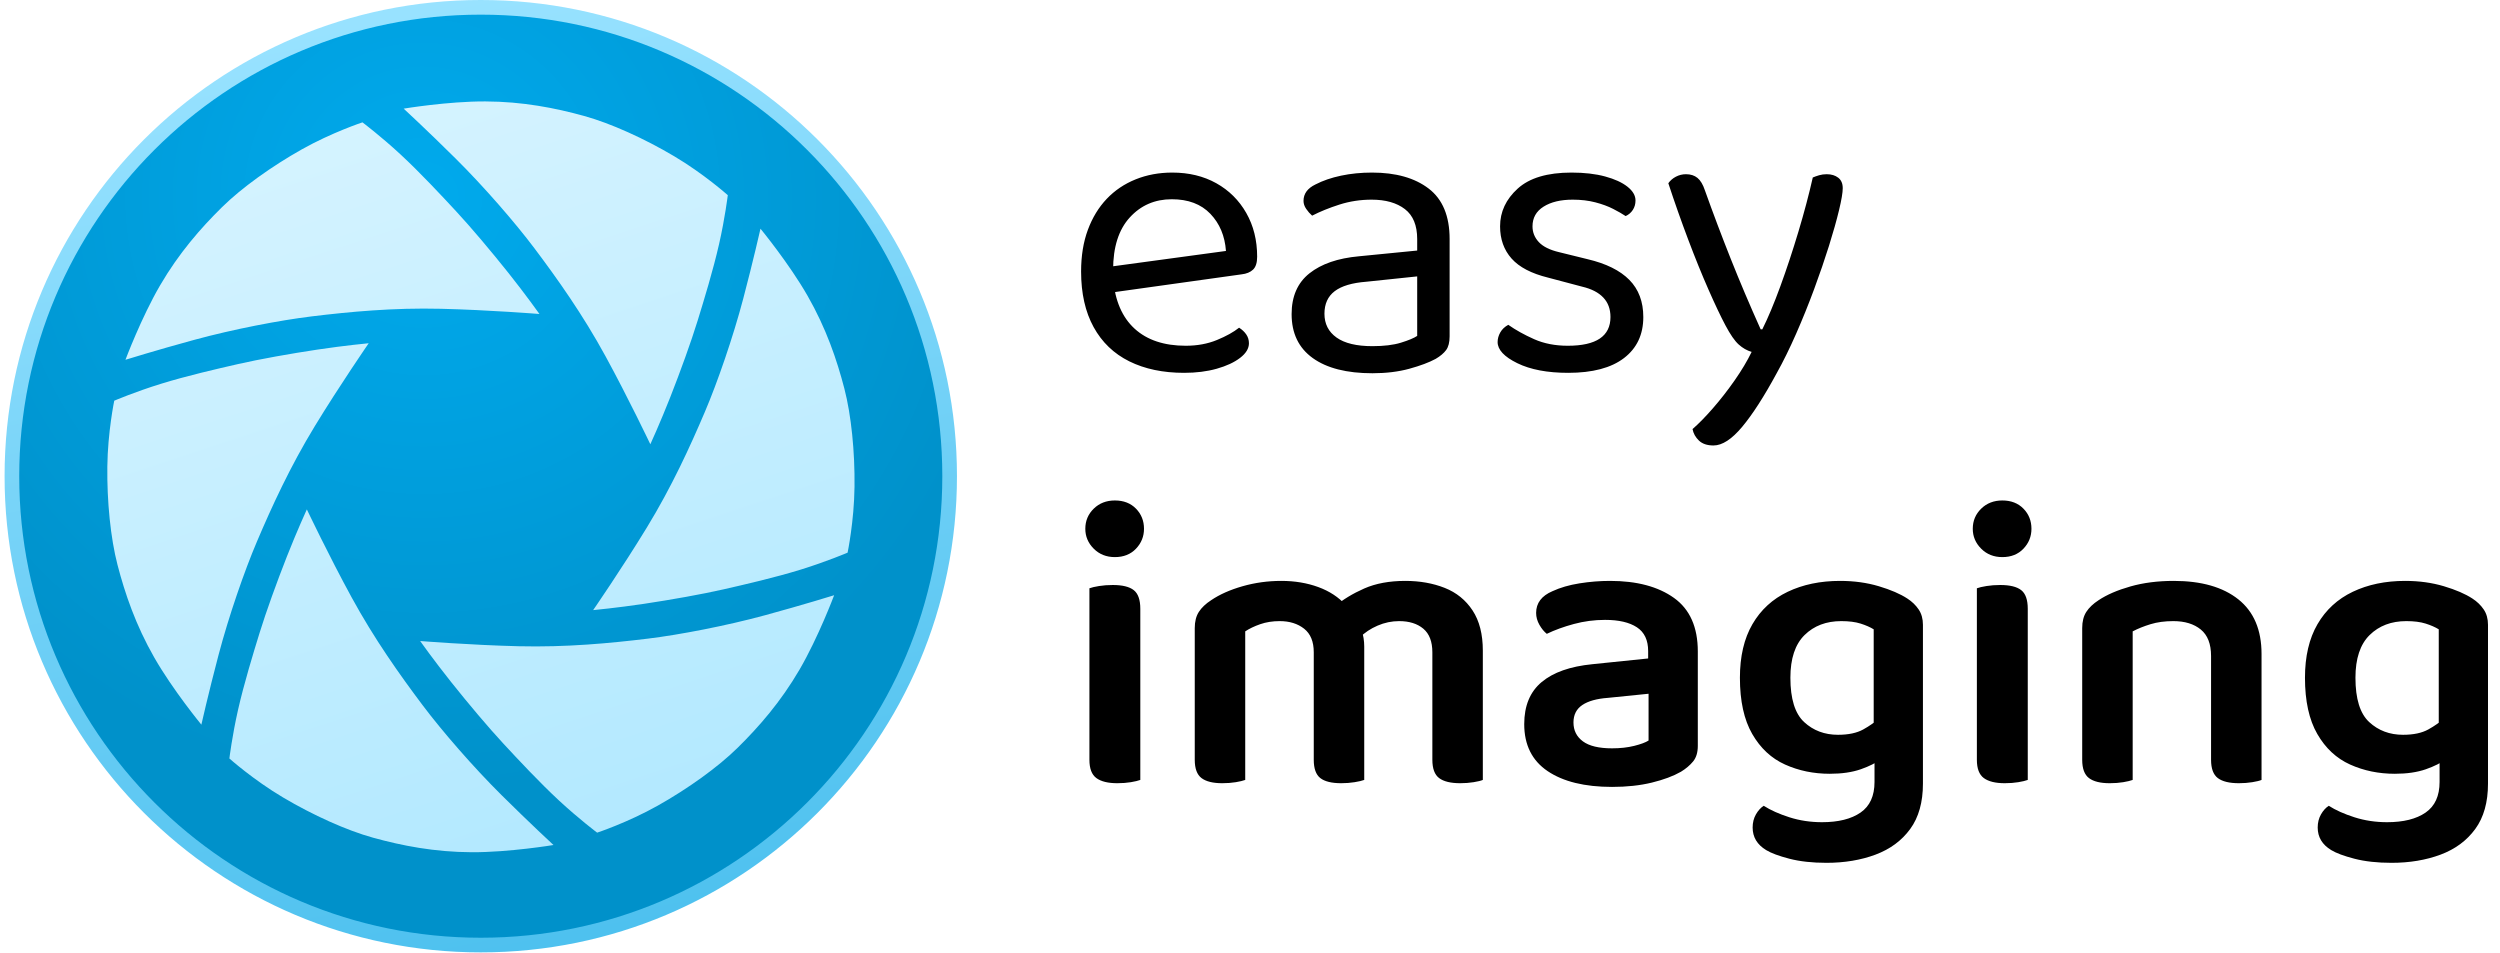
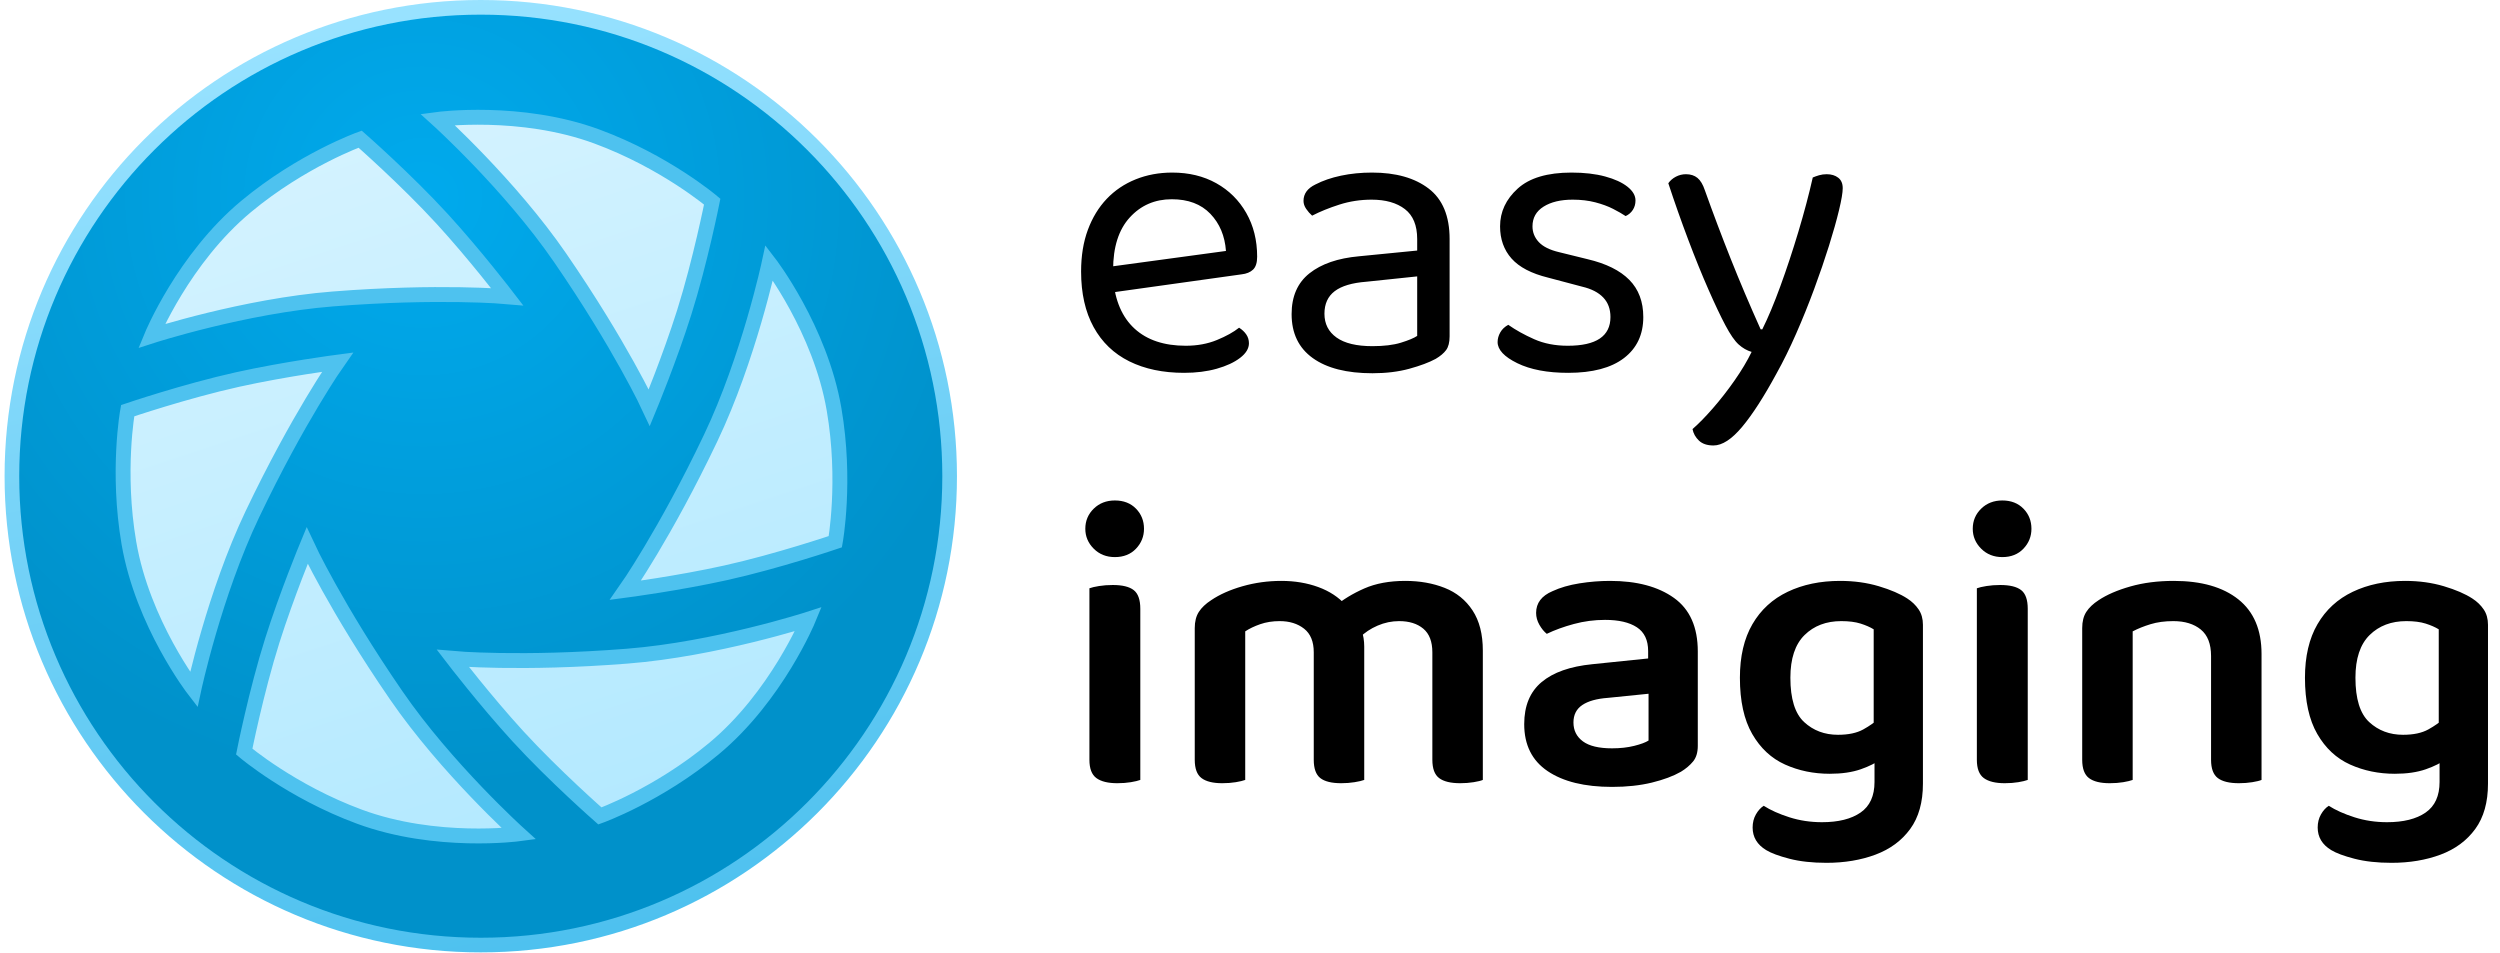
- <svg xmlns="http://www.w3.org/2000/svg" xmlns:ns1="https://boxy-svg.com" viewBox="0 0 170 65" height="48px" width="126px">
+ <svg xmlns="http://www.w3.org/2000/svg" xmlns:ns1="https://boxy-svg.com" viewBox="0 0 170 65" width="126px" height="48px">
  <defs>
    <ns1:grid x="0" y="0" width="190" height="80" />
    <radialGradient id="gradient-6" gradientUnits="userSpaceOnUse" cx="152.286" cy="126.898" r="330" gradientTransform="matrix(0.638467, -1.091841, 1.097297, 0.641658, 52.65612, 215.4018)">
      <stop offset="0" style="stop-color: rgb(0, 170, 237);" />
      <stop offset="1" style="stop-color: rgb(0, 145, 202);" />
    </radialGradient>
    <linearGradient id="gradient-7" gradientUnits="userSpaceOnUse" x1="330" y1="0" x2="330" y2="660" gradientTransform="matrix(0.980745, -0.195296, 0.195753, 0.983035, -58.73431, 67.66556)">
      <stop offset="0" style="stop-color: rgb(152, 226, 255);" />
      <stop offset="1" style="stop-color: rgb(78, 193, 239);" />
    </linearGradient>
-     <linearGradient gradientUnits="userSpaceOnUse" x1="330.905" y1="39.833" x2="330.905" y2="619.809" id="gradient-0" gradientTransform="matrix(0.864946, -0.286448, 0.284727, 0.859748, -50.80926, 138.1604)">
+     <linearGradient gradientUnits="userSpaceOnUse" x1="330.905" y1="39.833" x2="330.905" y2="619.809" id="gradient-14" gradientTransform="matrix(0.864946, -0.286448, 0.284727, 0.859748, 77.34318, 41.39827)">
      <stop offset="0" style="stop-color: rgb(212, 243, 255);" />
      <stop offset="1" style="stop-color: rgb(179, 233, 255);" />
    </linearGradient>
  </defs>
  <g transform="matrix(1, 0, 0, 1, -10.1, -7.500001)">
    <g transform="matrix(0.09697, 0, 0, 0.09697, 10.60689, 8.294015)">
      <circle style="paint-order: fill; stroke-width: 10.312px; fill: url(&quot;#gradient-6&quot;); stroke: url(&quot;#gradient-7&quot;);" cx="329.929" cy="326.968" r="330">
        </circle>
-       <path style="stroke-width: 10.476px; fill: url(&quot;#gradient-0&quot;);" d="M 275.669 68.276 C 275.669 68.276 306.801 63.093 333.139 63.195 C 359.477 63.295 382.469 67.845 402.663 73.425 C 421.352 78.589 445.069 89.326 466.04 101.764 C 487.01 114.204 503.788 129.183 503.788 129.183 C 503.788 129.183 501.859 145.085 497.663 163.553 C 493.468 182.03 487.01 203.073 482.549 217.546 C 477.963 232.413 470.443 253.207 463.318 271.311 C 456.191 289.411 449.272 304.499 449.272 304.499 C 449.272 304.499 433.891 272.148 417.786 242.637 C 401.683 213.121 383.815 188.007 367.68 166.543 C 354.208 148.613 332.128 123.131 312.185 103.353 C 292.244 83.573 275.669 68.276 275.669 68.276 Z M 79.852 245.036 C 79.852 245.036 90.926 215.484 104.183 192.725 C 117.439 169.967 132.876 152.328 147.803 137.633 C 161.621 124.026 182.777 108.856 204.037 96.914 C 225.294 84.973 246.656 77.932 246.656 77.932 C 246.656 77.932 259.459 87.556 273.359 100.424 C 287.261 113.294 302.258 129.408 312.558 140.509 C 323.143 151.913 337.39 168.823 349.506 184.043 C 361.618 199.266 371.227 212.804 371.227 212.804 C 371.227 212.804 335.518 209.95 301.908 209.139 C 268.298 208.327 237.61 211.245 210.957 214.484 C 188.692 217.188 155.583 223.569 128.483 230.949 C 101.385 238.331 79.852 245.036 79.852 245.036 Z M 526.797 152.772 C 526.797 152.772 546.855 177.14 559.936 200.002 C 573.019 222.86 580.575 245.048 585.84 265.323 C 590.709 284.095 593.274 310 592.984 334.382 C 592.697 358.762 588.113 380.784 588.113 380.784 C 588.113 380.784 573.378 387.059 555.285 392.663 C 537.188 398.267 515.733 403.197 500.971 406.568 C 485.801 410.032 464.034 413.916 444.792 416.799 C 425.554 419.675 409.025 421.228 409.025 421.228 C 409.025 421.228 429.352 391.729 446.859 363.03 C 464.367 334.326 477.184 306.295 487.705 281.59 C 496.497 260.958 507.524 229.094 514.683 201.936 C 521.839 174.774 526.797 152.772 526.797 152.772 Z M 578.637 410.749 C 578.637 410.749 567.562 440.3 554.306 463.06 C 541.05 485.818 525.612 503.458 510.684 518.152 C 496.865 531.758 475.711 546.929 454.452 558.871 C 433.195 570.811 411.833 577.854 411.833 577.854 C 411.833 577.854 399.028 568.23 385.128 555.362 C 371.227 542.491 356.23 526.377 345.93 515.276 C 335.346 503.872 321.099 486.963 308.982 471.742 C 296.869 456.518 287.261 442.981 287.261 442.981 C 287.261 442.981 322.97 445.835 356.581 446.647 C 390.19 447.457 420.878 444.54 447.532 441.302 C 469.797 438.597 502.904 432.217 530.005 424.836 C 557.103 417.454 578.637 410.749 578.637 410.749 Z M 381.112 586.553 C 381.112 586.553 349.985 591.736 323.646 591.633 C 297.308 591.535 274.315 586.984 254.123 581.405 C 235.433 576.239 211.714 565.504 190.744 553.064 C 169.775 540.625 152.996 525.647 152.996 525.647 C 152.996 525.647 154.927 509.744 159.121 491.275 C 163.316 472.8 169.775 451.757 174.237 437.285 C 178.823 422.417 186.343 401.621 193.466 383.519 C 200.594 365.419 207.514 350.33 207.514 350.33 C 207.514 350.33 222.894 382.682 238.999 412.193 C 255.1 441.706 272.97 466.821 289.104 488.286 C 302.576 506.216 324.658 531.699 344.599 551.477 C 364.541 571.256 381.112 586.553 381.112 586.553 Z M 133.274 501.846 C 133.274 501.846 113.219 477.479 100.139 454.618 C 87.057 431.758 79.501 409.57 74.237 389.296 C 69.366 370.524 66.803 344.617 67.092 320.237 C 67.381 295.855 71.962 273.835 71.962 273.835 C 71.962 273.835 86.699 267.557 104.792 261.956 C 122.889 256.349 144.343 251.421 159.105 248.051 C 174.275 244.587 196.043 240.703 215.282 237.82 C 234.522 234.942 251.053 233.391 251.053 233.391 C 251.053 233.391 230.724 262.889 213.217 291.588 C 195.71 320.293 182.892 348.324 172.371 373.028 C 163.58 393.661 152.551 425.525 145.393 452.682 C 138.236 479.844 133.274 501.846 133.274 501.846 Z" />
+       <g transform="matrix(1, 0, 0, 1, -128.2619, 96.53626)">
+         <path style="stroke-width: 10.476px; fill: url(&quot;#gradient-14&quot;); stroke: rgb(78, 194, 239);" d="M 427.78 -20.675 C 427.78 -20.675 486.102 -28.502 539.938 -8.636 C 587.981 9.093 621.081 37.184 621.081 37.184 C 621.081 37.184 612.73 79.188 601.386 115.158 C 591.155 147.6 576.814 182.2 576.814 182.2 C 576.814 182.2 556.669 138.712 514.104 76.797 C 478.741 25.358 427.78 -20.675 427.78 -20.675 Z M 661.192 80.214 C 661.192 80.214 697.131 126.809 706.844 183.365 C 715.512 233.836 707.735 276.547 707.735 276.547 C 707.735 276.547 667.183 290.317 630.36 298.478 C 597.148 305.838 560.013 310.719 560.013 310.719 C 560.013 310.719 587.603 271.529 619.94 203.709 C 646.806 147.364 661.192 80.214 661.192 80.214 Z M 688.795 331.078 C 688.795 331.078 666.412 385.5 622.29 422.191 C 582.915 454.932 542.037 469.552 542.037 469.552 C 542.037 469.552 509.836 441.318 484.357 413.509 C 461.377 388.428 438.583 358.708 438.583 358.708 C 438.583 358.708 486.317 363.006 561.22 357.101 C 623.449 352.195 688.795 331.078 688.795 331.078 Z M 226.536 131.707 C 226.536 131.707 248.919 77.286 293.041 40.595 C 332.416 7.853 373.294 -6.767 373.294 -6.767 C 373.294 -6.767 405.495 21.468 430.974 49.277 C 453.954 74.358 476.748 104.078 476.748 104.078 C 476.748 104.078 429.014 99.78 354.111 105.685 C 291.882 110.59 226.536 131.707 226.536 131.707 Z M 256.202 380.657 C 256.202 380.657 220.262 334.062 210.549 277.506 C 201.881 227.035 209.658 184.324 209.658 184.324 C 209.658 184.324 250.21 170.554 287.033 162.393 C 320.244 155.032 357.379 150.152 357.379 150.152 C 357.379 150.152 329.79 189.342 297.453 257.162 C 270.587 313.507 256.202 380.657 256.202 380.657 Z M 485 482.134 C 485 482.134 426.678 489.961 372.842 470.095 C 324.799 452.366 291.699 424.275 291.699 424.275 C 291.699 424.275 300.05 382.271 311.394 346.301 C 321.625 313.859 335.966 279.259 335.966 279.259 C 335.966 279.259 356.111 322.747 398.676 384.662 C 434.039 436.101 485 482.134 485 482.134 Z" />
+       </g>
    </g>
    <g transform="matrix(0.341978, 0, 0, 0.341978, 8.208615, 6.161749)" style="">
-       <path d="M 224.881 62.515 L 224.553 57.355 L 249.287 53.997 Q 248.959 49.493 246.175 46.585 Q 243.39 43.678 238.476 43.678 Q 233.398 43.678 230.081 47.323 Q 226.764 50.967 226.764 57.765 L 226.764 59.567 Q 227.338 66.119 231.064 69.517 Q 234.791 72.916 241.261 72.916 Q 244.7 72.916 247.485 71.77 Q 250.27 70.623 251.908 69.313 Q 252.809 69.886 253.341 70.664 Q 253.873 71.442 253.873 72.425 Q 253.873 73.981 252.112 75.332 Q 250.352 76.684 247.444 77.503 Q 244.537 78.322 240.933 78.322 Q 234.627 78.322 229.999 76.029 Q 225.372 73.735 222.874 69.19 Q 220.376 64.644 220.376 58.092 Q 220.376 53.424 221.727 49.78 Q 223.079 46.135 225.495 43.596 Q 227.911 41.057 231.269 39.706 Q 234.627 38.355 238.558 38.355 Q 243.554 38.355 247.362 40.484 Q 251.171 42.613 253.341 46.422 Q 255.511 50.23 255.511 55.144 Q 255.511 56.946 254.692 57.724 Q 253.873 58.502 252.399 58.666 Z M 278.524 72.998 Q 281.964 72.998 284.216 72.302 Q 286.469 71.606 287.452 70.951 L 287.452 59.075 L 277.296 60.14 Q 273.037 60.468 270.99 62.024 Q 268.942 63.58 268.942 66.528 Q 268.942 69.558 271.358 71.278 Q 273.774 72.998 278.524 72.998 Z M 278.443 38.355 Q 285.568 38.355 289.745 41.549 Q 293.922 44.743 293.922 51.622 L 293.922 71.033 Q 293.922 72.834 293.225 73.776 Q 292.529 74.718 291.137 75.537 Q 289.171 76.602 285.895 77.503 Q 282.619 78.404 278.524 78.404 Q 270.826 78.404 266.608 75.373 Q 262.39 72.343 262.39 66.61 Q 262.39 61.287 265.953 58.461 Q 269.515 55.635 275.822 55.062 L 287.452 53.916 L 287.452 51.622 Q 287.452 47.527 284.995 45.644 Q 282.538 43.76 278.361 43.76 Q 275.003 43.76 271.931 44.743 Q 268.86 45.726 266.485 46.954 Q 265.83 46.381 265.298 45.603 Q 264.765 44.825 264.765 44.006 Q 264.765 41.876 267.14 40.73 Q 269.352 39.583 272.259 38.969 Q 275.167 38.355 278.443 38.355 Z M 332.578 67.183 Q 332.578 72.425 328.728 75.373 Q 324.879 78.322 317.59 78.322 Q 311.365 78.322 307.434 76.397 Q 303.503 74.472 303.503 72.179 Q 303.503 71.196 304.035 70.255 Q 304.568 69.313 305.632 68.739 Q 307.844 70.296 310.792 71.606 Q 313.741 72.916 317.508 72.916 Q 326.026 72.916 326.026 67.183 Q 326.026 64.808 324.592 63.293 Q 323.159 61.778 320.374 61.123 L 313.577 59.321 Q 308.581 58.092 306.288 55.513 Q 303.994 52.933 303.994 49.083 Q 303.994 44.743 307.516 41.549 Q 311.038 38.355 318.245 38.355 Q 322.094 38.355 324.961 39.133 Q 327.827 39.911 329.424 41.18 Q 331.021 42.45 331.021 43.924 Q 331.021 44.988 330.489 45.807 Q 329.957 46.626 329.056 47.036 Q 328.073 46.381 326.558 45.603 Q 325.043 44.825 322.995 44.292 Q 320.948 43.76 318.491 43.76 Q 314.887 43.76 312.676 45.152 Q 310.465 46.545 310.465 49.083 Q 310.465 50.885 311.734 52.237 Q 313.003 53.588 315.788 54.243 L 321.439 55.635 Q 327.008 56.946 329.793 59.771 Q 332.578 62.597 332.578 67.183 Z M 348.957 68.821 Q 347.565 66.201 345.599 61.737 Q 343.633 57.273 341.545 51.745 Q 339.457 46.217 337.573 40.484 Q 338.146 39.665 339.088 39.174 Q 340.03 38.682 341.095 38.682 Q 342.487 38.682 343.388 39.419 Q 344.289 40.156 344.862 41.876 Q 347.319 48.756 350.022 55.554 Q 352.724 62.351 356 69.64 L 356.328 69.64 Q 358.048 66.201 359.932 61.041 Q 361.815 55.881 363.535 50.148 Q 365.255 44.415 366.402 39.337 Q 366.975 39.092 367.671 38.887 Q 368.367 38.682 369.186 38.682 Q 370.579 38.682 371.479 39.378 Q 372.38 40.074 372.38 41.467 Q 372.38 42.777 371.643 45.848 Q 370.906 48.92 369.637 52.974 Q 368.367 57.028 366.688 61.573 Q 365.009 66.119 363.085 70.5 Q 361.16 74.882 359.194 78.404 Q 355.427 85.365 352.315 89.092 Q 349.203 92.818 346.582 92.818 Q 344.698 92.818 343.674 91.835 Q 342.651 90.852 342.405 89.542 Q 344.207 87.986 346.459 85.406 Q 348.711 82.826 350.8 79.837 Q 352.888 76.848 354.199 74.145 Q 352.806 73.735 351.619 72.671 Q 350.431 71.606 348.957 68.821 Z" style="line-height: 191.825px; text-wrap-mode: nowrap;" />
-       <path d="M 221.218 109.444 Q 221.218 107.069 222.897 105.431 Q 224.576 103.793 227.115 103.793 Q 229.736 103.793 231.333 105.431 Q 232.93 107.069 232.93 109.444 Q 232.93 111.738 231.333 113.417 Q 229.736 115.096 227.115 115.096 Q 224.576 115.096 222.897 113.417 Q 221.218 111.738 221.218 109.444 Z M 222.037 138.109 L 232.193 138.109 L 232.193 159.567 Q 231.538 159.813 230.309 160.018 Q 229.081 160.222 227.606 160.222 Q 224.822 160.222 223.43 159.199 Q 222.037 158.175 222.037 155.554 Z M 232.193 143.269 L 222.037 143.269 L 222.037 121.32 Q 222.692 121.074 223.962 120.869 Q 225.231 120.665 226.706 120.665 Q 229.572 120.665 230.882 121.688 Q 232.193 122.712 232.193 125.415 Z M 276.883 132.95 L 276.883 142.286 L 266.81 142.286 L 266.81 134.096 Q 266.81 130.902 264.885 129.387 Q 262.96 127.872 260.012 127.872 Q 257.882 127.872 256.122 128.486 Q 254.361 129.1 253.132 129.919 L 253.132 142.286 L 243.059 142.286 L 243.059 129.264 Q 243.059 127.299 243.878 126.029 Q 244.697 124.76 246.335 123.695 Q 248.873 121.975 252.6 120.91 Q 256.326 119.846 260.339 119.846 Q 264.353 119.846 267.71 121.074 Q 271.068 122.303 273.198 124.678 Q 273.771 125.169 274.262 125.661 Q 274.754 126.152 275.081 126.807 Q 275.819 128.036 276.351 129.633 Q 276.883 131.23 276.883 132.95 Z M 300.552 133.769 L 300.552 142.286 L 290.479 142.286 L 290.479 134.096 Q 290.479 130.902 288.677 129.387 Q 286.875 127.872 283.845 127.872 Q 281.633 127.872 279.545 128.773 Q 277.457 129.674 275.982 131.148 L 270.905 125.005 Q 273.443 122.876 276.883 121.361 Q 280.323 119.846 285.073 119.846 Q 289.414 119.846 292.936 121.238 Q 296.457 122.63 298.505 125.743 Q 300.552 128.855 300.552 133.769 Z M 243.059 138.355 L 253.132 138.355 L 253.132 159.567 Q 252.477 159.813 251.249 160.018 Q 250.02 160.222 248.546 160.222 Q 245.761 160.222 244.41 159.199 Q 243.059 158.175 243.059 155.554 Z M 266.81 138.355 L 276.883 138.355 L 276.883 159.567 Q 276.228 159.813 274.959 160.018 Q 273.689 160.222 272.297 160.222 Q 269.43 160.222 268.12 159.199 Q 266.81 158.175 266.81 155.554 Z M 290.479 138.355 L 300.552 138.355 L 300.552 159.567 Q 299.979 159.813 298.71 160.018 Q 297.44 160.222 296.048 160.222 Q 293.181 160.222 291.83 159.199 Q 290.479 158.175 290.479 155.554 Z M 326.339 153.261 Q 328.796 153.261 330.762 152.77 Q 332.727 152.278 333.628 151.705 L 333.628 142.368 L 325.52 143.187 Q 322.162 143.433 320.401 144.62 Q 318.641 145.808 318.641 148.101 Q 318.641 150.476 320.524 151.869 Q 322.408 153.261 326.339 153.261 Z M 325.93 119.846 Q 333.956 119.846 338.706 123.245 Q 343.456 126.643 343.456 133.933 L 343.456 152.77 Q 343.456 154.735 342.514 155.882 Q 341.573 157.028 340.098 157.929 Q 337.805 159.24 334.283 160.1 Q 330.762 160.96 326.339 160.96 Q 318.149 160.96 313.481 157.806 Q 308.813 154.653 308.813 148.429 Q 308.813 142.942 312.293 140.034 Q 315.774 137.127 322.408 136.471 L 333.546 135.325 L 333.546 133.851 Q 333.546 130.575 331.294 129.1 Q 329.042 127.626 324.947 127.626 Q 321.753 127.626 318.722 128.445 Q 315.692 129.264 313.317 130.411 Q 312.498 129.756 311.843 128.609 Q 311.188 127.462 311.188 126.234 Q 311.188 123.286 314.464 121.893 Q 316.757 120.829 319.828 120.337 Q 322.899 119.846 325.93 119.846 Z M 369.795 158.339 Q 364.963 158.339 360.868 156.496 Q 356.773 154.653 354.316 150.394 Q 351.859 146.136 351.859 139.174 Q 351.859 132.786 354.357 128.486 Q 356.855 124.186 361.4 122.016 Q 365.946 119.846 371.843 119.846 Q 376.02 119.846 379.582 120.91 Q 383.145 121.975 385.274 123.367 Q 386.667 124.268 387.527 125.538 Q 388.386 126.807 388.386 128.609 L 388.386 154.162 L 378.558 154.162 L 378.558 129.51 Q 377.494 128.855 375.938 128.363 Q 374.382 127.872 372.088 127.872 Q 367.584 127.872 364.758 130.657 Q 361.933 133.441 361.933 139.174 Q 361.933 145.48 364.676 148.019 Q 367.42 150.558 371.433 150.558 Q 374.545 150.558 376.47 149.494 Q 378.395 148.429 379.705 147.2 L 380.033 155.39 Q 378.558 156.537 375.979 157.438 Q 373.399 158.339 369.795 158.339 Z M 378.722 159.977 L 378.722 151.951 L 388.386 151.951 L 388.386 160.304 Q 388.386 165.874 385.848 169.354 Q 383.309 172.835 378.927 174.473 Q 374.545 176.111 369.14 176.111 Q 364.881 176.111 361.728 175.292 Q 358.575 174.473 357.101 173.572 Q 354.398 171.934 354.398 169.068 Q 354.398 167.593 355.053 166.447 Q 355.708 165.3 356.609 164.727 Q 358.657 166.037 361.728 167.02 Q 364.799 168.003 368.239 168.003 Q 373.153 168.003 375.938 166.078 Q 378.722 164.154 378.722 159.977 Z M 398.331 109.444 Q 398.331 107.069 400.01 105.431 Q 401.689 103.793 404.228 103.793 Q 406.849 103.793 408.446 105.431 Q 410.043 107.069 410.043 109.444 Q 410.043 111.738 408.446 113.417 Q 406.849 115.096 404.228 115.096 Q 401.689 115.096 400.01 113.417 Q 398.331 111.738 398.331 109.444 Z M 399.15 138.109 L 409.306 138.109 L 409.306 159.567 Q 408.65 159.813 407.422 160.018 Q 406.193 160.222 404.719 160.222 Q 401.935 160.222 400.542 159.199 Q 399.15 158.175 399.15 155.554 Z M 409.306 143.269 L 399.15 143.269 L 399.15 121.32 Q 399.805 121.074 401.075 120.869 Q 402.344 120.665 403.818 120.665 Q 406.685 120.665 407.995 121.688 Q 409.306 122.712 409.306 125.415 Z M 455.962 134.424 L 455.962 142.368 L 445.888 142.368 L 445.888 134.833 Q 445.888 131.23 443.84 129.551 Q 441.793 127.872 438.353 127.872 Q 435.814 127.872 433.808 128.486 Q 431.801 129.1 430.245 129.919 L 430.245 142.368 L 420.171 142.368 L 420.171 129.264 Q 420.171 127.299 420.99 126.029 Q 421.809 124.76 423.447 123.695 Q 425.904 122.057 429.795 120.951 Q 433.685 119.846 438.435 119.846 Q 446.707 119.846 451.334 123.531 Q 455.962 127.217 455.962 134.424 Z M 420.171 138.355 L 430.245 138.355 L 430.245 159.567 Q 429.59 159.813 428.361 160.018 Q 427.133 160.222 425.659 160.222 Q 422.874 160.222 421.523 159.199 Q 420.171 158.175 420.171 155.554 Z M 445.888 138.355 L 455.962 138.355 L 455.962 159.567 Q 455.388 159.813 454.119 160.018 Q 452.849 160.222 451.457 160.222 Q 448.591 160.222 447.239 159.199 Q 445.888 158.175 445.888 155.554 Z M 482.566 158.339 Q 477.734 158.339 473.639 156.496 Q 469.544 154.653 467.087 150.394 Q 464.63 146.136 464.63 139.174 Q 464.63 132.786 467.128 128.486 Q 469.626 124.186 474.171 122.016 Q 478.717 119.846 484.613 119.846 Q 488.79 119.846 492.353 120.91 Q 495.916 121.975 498.045 123.367 Q 499.437 124.268 500.297 125.538 Q 501.157 126.807 501.157 128.609 L 501.157 154.162 L 491.329 154.162 L 491.329 129.51 Q 490.265 128.855 488.708 128.363 Q 487.152 127.872 484.859 127.872 Q 480.355 127.872 477.529 130.657 Q 474.704 133.441 474.704 139.174 Q 474.704 145.48 477.447 148.019 Q 480.191 150.558 484.204 150.558 Q 487.316 150.558 489.241 149.494 Q 491.165 148.429 492.476 147.2 L 492.803 155.39 Q 491.329 156.537 488.749 157.438 Q 486.17 158.339 482.566 158.339 Z M 491.493 159.977 L 491.493 151.951 L 501.157 151.951 L 501.157 160.304 Q 501.157 165.874 498.618 169.354 Q 496.079 172.835 491.698 174.473 Q 487.316 176.111 481.911 176.111 Q 477.652 176.111 474.499 175.292 Q 471.346 174.473 469.871 173.572 Q 467.169 171.934 467.169 169.068 Q 467.169 167.593 467.824 166.447 Q 468.479 165.3 469.38 164.727 Q 471.428 166.037 474.499 167.02 Q 477.57 168.003 481.01 168.003 Q 485.924 168.003 488.708 166.078 Q 491.493 164.154 491.493 159.977 Z" style="line-height: 191.825px; text-wrap-mode: nowrap;" />
+       <path d="M 224.881 62.515 L 224.553 57.355 L 249.287 53.997 Q 248.959 49.493 246.175 46.585 Q 243.39 43.678 238.476 43.678 Q 233.398 43.678 230.081 47.323 Q 226.764 50.967 226.764 57.765 L 226.764 59.567 Q 227.338 66.119 231.064 69.517 Q 234.791 72.916 241.261 72.916 Q 244.7 72.916 247.485 71.77 Q 250.27 70.623 251.908 69.313 Q 252.809 69.886 253.341 70.664 Q 253.873 71.442 253.873 72.425 Q 253.873 73.981 252.112 75.332 Q 250.352 76.684 247.444 77.503 Q 244.537 78.322 240.933 78.322 Q 234.627 78.322 229.999 76.029 Q 225.372 73.735 222.874 69.19 Q 220.376 64.644 220.376 58.092 Q 220.376 53.424 221.727 49.78 Q 223.079 46.135 225.495 43.596 Q 227.911 41.057 231.269 39.706 Q 234.627 38.355 238.558 38.355 Q 243.554 38.355 247.362 40.484 Q 251.171 42.613 253.341 46.422 Q 255.511 50.23 255.511 55.144 Q 255.511 56.946 254.692 57.724 Q 253.873 58.502 252.399 58.666 Z M 278.524 72.998 Q 281.963 72.998 284.216 72.302 Q 286.468 71.606 287.451 70.951 L 287.451 59.075 L 277.295 60.14 Q 273.036 60.468 270.989 62.024 Q 268.941 63.58 268.941 66.528 Q 268.941 69.558 271.357 71.278 Q 273.773 72.998 278.524 72.998 Z M 278.442 38.355 Q 285.567 38.355 289.744 41.549 Q 293.921 44.743 293.921 51.622 L 293.921 71.033 Q 293.921 72.834 293.225 73.776 Q 292.529 74.718 291.136 75.537 Q 289.171 76.602 285.895 77.503 Q 282.619 78.404 278.524 78.404 Q 270.825 78.404 266.607 75.373 Q 262.389 72.343 262.389 66.61 Q 262.389 61.287 265.952 58.461 Q 269.515 55.635 275.821 55.062 L 287.451 53.916 L 287.451 51.622 Q 287.451 47.527 284.994 45.644 Q 282.537 43.76 278.36 43.76 Q 275.002 43.76 271.931 44.743 Q 268.859 45.726 266.484 46.954 Q 265.829 46.381 265.297 45.603 Q 264.764 44.825 264.764 44.006 Q 264.764 41.876 267.14 40.73 Q 269.351 39.583 272.258 38.969 Q 275.166 38.355 278.442 38.355 Z M 332.575 67.183 Q 332.575 72.425 328.726 75.373 Q 324.876 78.322 317.587 78.322 Q 311.363 78.322 307.432 76.397 Q 303.5 74.472 303.5 72.179 Q 303.5 71.196 304.033 70.255 Q 304.565 69.313 305.63 68.739 Q 307.841 70.296 310.79 71.606 Q 313.738 72.916 317.505 72.916 Q 326.023 72.916 326.023 67.183 Q 326.023 64.808 324.59 63.293 Q 323.156 61.778 320.372 61.123 L 313.574 59.321 Q 308.578 58.092 306.285 55.513 Q 303.992 52.933 303.992 49.083 Q 303.992 44.743 307.514 41.549 Q 311.035 38.355 318.242 38.355 Q 322.092 38.355 324.958 39.133 Q 327.825 39.911 329.422 41.18 Q 331.019 42.45 331.019 43.924 Q 331.019 44.988 330.487 45.807 Q 329.954 46.626 329.053 47.036 Q 328.07 46.381 326.555 45.603 Q 325.04 44.825 322.993 44.292 Q 320.945 43.76 318.488 43.76 Q 314.885 43.76 312.673 45.152 Q 310.462 46.545 310.462 49.083 Q 310.462 50.885 311.731 52.237 Q 313.001 53.588 315.785 54.243 L 321.437 55.635 Q 327.006 56.946 329.79 59.771 Q 332.575 62.597 332.575 67.183 Z M 348.954 68.821 Q 347.561 66.201 345.596 61.737 Q 343.63 57.273 341.542 51.745 Q 339.453 46.217 337.57 40.484 Q 338.143 39.665 339.085 39.174 Q 340.027 38.682 341.091 38.682 Q 342.484 38.682 343.384 39.419 Q 344.285 40.156 344.859 41.876 Q 347.316 48.756 350.018 55.554 Q 352.721 62.351 355.997 69.64 L 356.325 69.64 Q 358.045 66.201 359.928 61.041 Q 361.812 55.881 363.532 50.148 Q 365.252 44.415 366.398 39.337 Q 366.972 39.092 367.668 38.887 Q 368.364 38.682 369.183 38.682 Q 370.575 38.682 371.476 39.378 Q 372.377 40.074 372.377 41.467 Q 372.377 42.777 371.64 45.848 Q 370.903 48.92 369.633 52.974 Q 368.364 57.028 366.685 61.573 Q 365.006 66.119 363.081 70.5 Q 361.157 74.882 359.191 78.404 Q 355.424 85.365 352.312 89.092 Q 349.199 92.818 346.579 92.818 Q 344.695 92.818 343.671 91.835 Q 342.647 90.852 342.402 89.542 Q 344.203 87.986 346.456 85.406 Q 348.708 82.826 350.796 79.837 Q 352.885 76.848 354.195 74.145 Q 352.803 73.735 351.615 72.671 Q 350.428 71.606 348.954 68.821 Z" style="line-height: 191.825px; text-wrap-mode: nowrap;" />
+       <path d="M 221.218 109.444 Q 221.218 107.069 222.897 105.431 Q 224.576 103.793 227.115 103.793 Q 229.736 103.793 231.333 105.431 Q 232.93 107.069 232.93 109.444 Q 232.93 111.738 231.333 113.417 Q 229.736 115.095 227.115 115.095 Q 224.576 115.095 222.897 113.417 Q 221.218 111.738 221.218 109.444 Z M 222.037 138.109 L 232.193 138.109 L 232.193 159.567 Q 231.538 159.813 230.309 160.018 Q 229.081 160.222 227.606 160.222 Q 224.822 160.222 223.43 159.199 Q 222.037 158.175 222.037 155.554 Z M 232.193 143.269 L 222.037 143.269 L 222.037 121.32 Q 222.692 121.074 223.962 120.869 Q 225.231 120.665 226.706 120.665 Q 229.572 120.665 230.882 121.688 Q 232.193 122.712 232.193 125.415 Z M 276.882 132.95 L 276.882 142.286 L 266.809 142.286 L 266.809 134.096 Q 266.809 130.902 264.884 129.387 Q 262.959 127.872 260.011 127.872 Q 257.882 127.872 256.121 128.486 Q 254.36 129.1 253.131 129.919 L 253.131 142.286 L 243.058 142.286 L 243.058 129.264 Q 243.058 127.299 243.877 126.029 Q 244.696 124.76 246.334 123.695 Q 248.873 121.975 252.599 120.91 Q 256.326 119.846 260.339 119.846 Q 264.352 119.846 267.71 121.074 Q 271.068 122.303 273.197 124.678 Q 273.77 125.169 274.262 125.661 Q 274.753 126.152 275.081 126.807 Q 275.818 128.036 276.35 129.633 Q 276.882 131.23 276.882 132.95 Z M 300.552 133.769 L 300.552 142.286 L 290.478 142.286 L 290.478 134.096 Q 290.478 130.902 288.676 129.387 Q 286.874 127.872 283.844 127.872 Q 281.633 127.872 279.544 128.773 Q 277.456 129.674 275.982 131.148 L 270.904 125.005 Q 273.443 122.876 276.882 121.361 Q 280.322 119.846 285.072 119.846 Q 289.413 119.846 292.935 121.238 Q 296.457 122.63 298.504 125.742 Q 300.552 128.855 300.552 133.769 Z M 243.058 138.355 L 253.131 138.355 L 253.131 159.567 Q 252.476 159.813 251.248 160.018 Q 250.019 160.222 248.545 160.222 Q 245.76 160.222 244.409 159.199 Q 243.058 158.175 243.058 155.554 Z M 266.809 138.355 L 276.882 138.355 L 276.882 159.567 Q 276.227 159.813 274.958 160.018 Q 273.688 160.222 272.296 160.222 Q 269.43 160.222 268.119 159.199 Q 266.809 158.175 266.809 155.554 Z M 290.478 138.355 L 300.552 138.355 L 300.552 159.567 Q 299.978 159.813 298.709 160.018 Q 297.439 160.222 296.047 160.222 Q 293.181 160.222 291.829 159.199 Q 290.478 158.175 290.478 155.554 Z M 326.336 153.261 Q 328.793 153.261 330.759 152.769 Q 332.724 152.278 333.625 151.705 L 333.625 142.368 L 325.517 143.187 Q 322.159 143.433 320.399 144.62 Q 318.638 145.808 318.638 148.101 Q 318.638 150.476 320.521 151.869 Q 322.405 153.261 326.336 153.261 Z M 325.927 119.846 Q 333.953 119.846 338.703 123.245 Q 343.453 126.643 343.453 133.932 L 343.453 152.769 Q 343.453 154.735 342.512 155.882 Q 341.57 157.028 340.095 157.929 Q 337.802 159.24 334.281 160.1 Q 330.759 160.959 326.336 160.959 Q 318.146 160.959 313.478 157.806 Q 308.81 154.653 308.81 148.429 Q 308.81 142.941 312.29 140.034 Q 315.771 137.127 322.405 136.471 L 333.543 135.325 L 333.543 133.851 Q 333.543 130.575 331.291 129.1 Q 329.039 127.626 324.944 127.626 Q 321.75 127.626 318.72 128.445 Q 315.689 129.264 313.314 130.411 Q 312.495 129.756 311.84 128.609 Q 311.185 127.462 311.185 126.234 Q 311.185 123.285 314.461 121.893 Q 316.754 120.828 319.825 120.337 Q 322.896 119.846 325.927 119.846 Z M 369.793 158.339 Q 364.961 158.339 360.866 156.496 Q 356.771 154.653 354.314 150.394 Q 351.857 146.136 351.857 139.174 Q 351.857 132.786 354.355 128.486 Q 356.853 124.186 361.399 122.016 Q 365.944 119.846 371.841 119.846 Q 376.018 119.846 379.58 120.91 Q 383.143 121.975 385.273 123.367 Q 386.665 124.268 387.525 125.538 Q 388.385 126.807 388.385 128.609 L 388.385 154.162 L 378.557 154.162 L 378.557 129.51 Q 377.492 128.855 375.936 128.363 Q 374.38 127.872 372.087 127.872 Q 367.582 127.872 364.757 130.656 Q 361.931 133.441 361.931 139.174 Q 361.931 145.48 364.675 148.019 Q 367.418 150.558 371.431 150.558 Q 374.544 150.558 376.468 149.493 Q 378.393 148.429 379.703 147.2 L 380.031 155.39 Q 378.557 156.537 375.977 157.438 Q 373.397 158.339 369.793 158.339 Z M 378.721 159.977 L 378.721 151.95 L 388.385 151.95 L 388.385 160.304 Q 388.385 165.873 385.846 169.354 Q 383.307 172.835 378.925 174.473 Q 374.544 176.111 369.138 176.111 Q 364.879 176.111 361.726 175.292 Q 358.573 174.473 357.099 173.572 Q 354.396 171.934 354.396 169.068 Q 354.396 167.593 355.051 166.447 Q 355.707 165.3 356.608 164.727 Q 358.655 166.037 361.726 167.02 Q 364.798 168.003 368.237 168.003 Q 373.151 168.003 375.936 166.078 Q 378.721 164.154 378.721 159.977 Z M 398.328 109.444 Q 398.328 107.069 400.007 105.431 Q 401.686 103.793 404.225 103.793 Q 406.845 103.793 408.442 105.431 Q 410.04 107.069 410.04 109.444 Q 410.04 111.738 408.442 113.417 Q 406.845 115.095 404.225 115.095 Q 401.686 115.095 400.007 113.417 Q 398.328 111.738 398.328 109.444 Z M 399.147 138.109 L 409.302 138.109 L 409.302 159.567 Q 408.647 159.813 407.419 160.018 Q 406.19 160.222 404.716 160.222 Q 401.931 160.222 400.539 159.199 Q 399.147 158.175 399.147 155.554 Z M 409.302 143.269 L 399.147 143.269 L 399.147 121.32 Q 399.802 121.074 401.071 120.869 Q 402.341 120.665 403.815 120.665 Q 406.682 120.665 407.992 121.688 Q 409.302 122.712 409.302 125.415 Z M 455.961 134.424 L 455.961 142.368 L 445.887 142.368 L 445.887 134.833 Q 445.887 131.23 443.84 129.551 Q 441.792 127.872 438.353 127.872 Q 435.814 127.872 433.807 128.486 Q 431.801 129.1 430.245 129.919 L 430.245 142.368 L 420.171 142.368 L 420.171 129.264 Q 420.171 127.299 420.99 126.029 Q 421.809 124.76 423.447 123.695 Q 425.904 122.057 429.794 120.951 Q 433.684 119.846 438.435 119.846 Q 446.706 119.846 451.334 123.531 Q 455.961 127.217 455.961 134.424 Z M 420.171 138.355 L 430.245 138.355 L 430.245 159.567 Q 429.589 159.813 428.361 160.018 Q 427.132 160.222 425.658 160.222 Q 422.874 160.222 421.522 159.199 Q 420.171 158.175 420.171 155.554 Z M 445.887 138.355 L 455.961 138.355 L 455.961 159.567 Q 455.388 159.813 454.118 160.018 Q 452.849 160.222 451.457 160.222 Q 448.59 160.222 447.239 159.199 Q 445.887 158.175 445.887 155.554 Z M 482.564 158.339 Q 477.732 158.339 473.637 156.496 Q 469.542 154.653 467.085 150.394 Q 464.628 146.136 464.628 139.174 Q 464.628 132.786 467.126 128.486 Q 469.624 124.186 474.17 122.016 Q 478.715 119.846 484.612 119.846 Q 488.789 119.846 492.351 120.91 Q 495.914 121.975 498.043 123.367 Q 499.436 124.268 500.296 125.538 Q 501.156 126.807 501.156 128.609 L 501.156 154.162 L 491.328 154.162 L 491.328 129.51 Q 490.263 128.855 488.707 128.363 Q 487.151 127.872 484.857 127.872 Q 480.353 127.872 477.527 130.656 Q 474.702 133.441 474.702 139.174 Q 474.702 145.48 477.446 148.019 Q 480.189 150.558 484.202 150.558 Q 487.314 150.558 489.239 149.493 Q 491.164 148.429 492.474 147.2 L 492.802 155.39 Q 491.328 156.537 488.748 157.438 Q 486.168 158.339 482.564 158.339 Z M 491.491 159.977 L 491.491 151.95 L 501.156 151.95 L 501.156 160.304 Q 501.156 165.873 498.617 169.354 Q 496.078 172.835 491.696 174.473 Q 487.314 176.111 481.909 176.111 Q 477.65 176.111 474.497 175.292 Q 471.344 174.473 469.87 173.572 Q 467.167 171.934 467.167 169.068 Q 467.167 167.593 467.822 166.447 Q 468.477 165.3 469.378 164.727 Q 471.426 166.037 474.497 167.02 Q 477.568 168.003 481.008 168.003 Q 485.922 168.003 488.707 166.078 Q 491.491 164.154 491.491 159.977 Z" style="line-height: 191.825px; text-wrap-mode: nowrap;" />
    </g>
  </g>
</svg>
